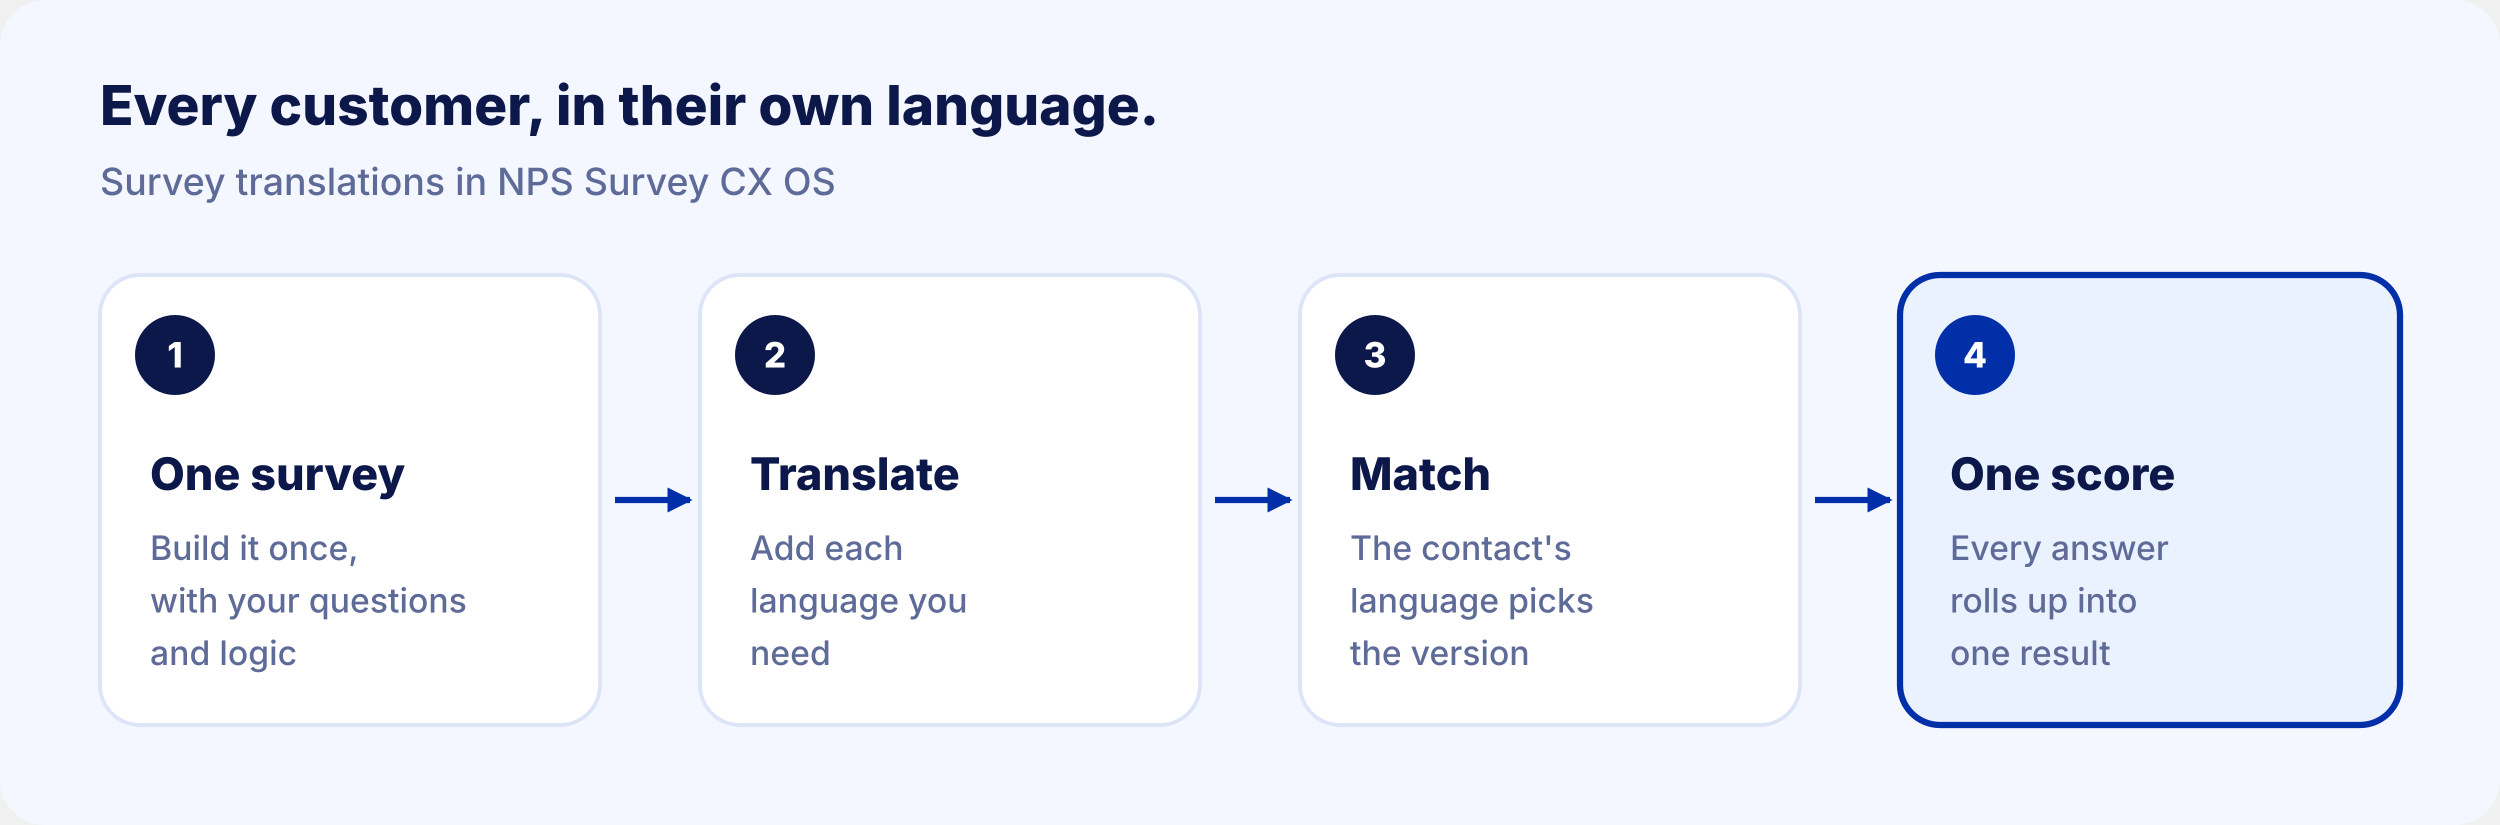
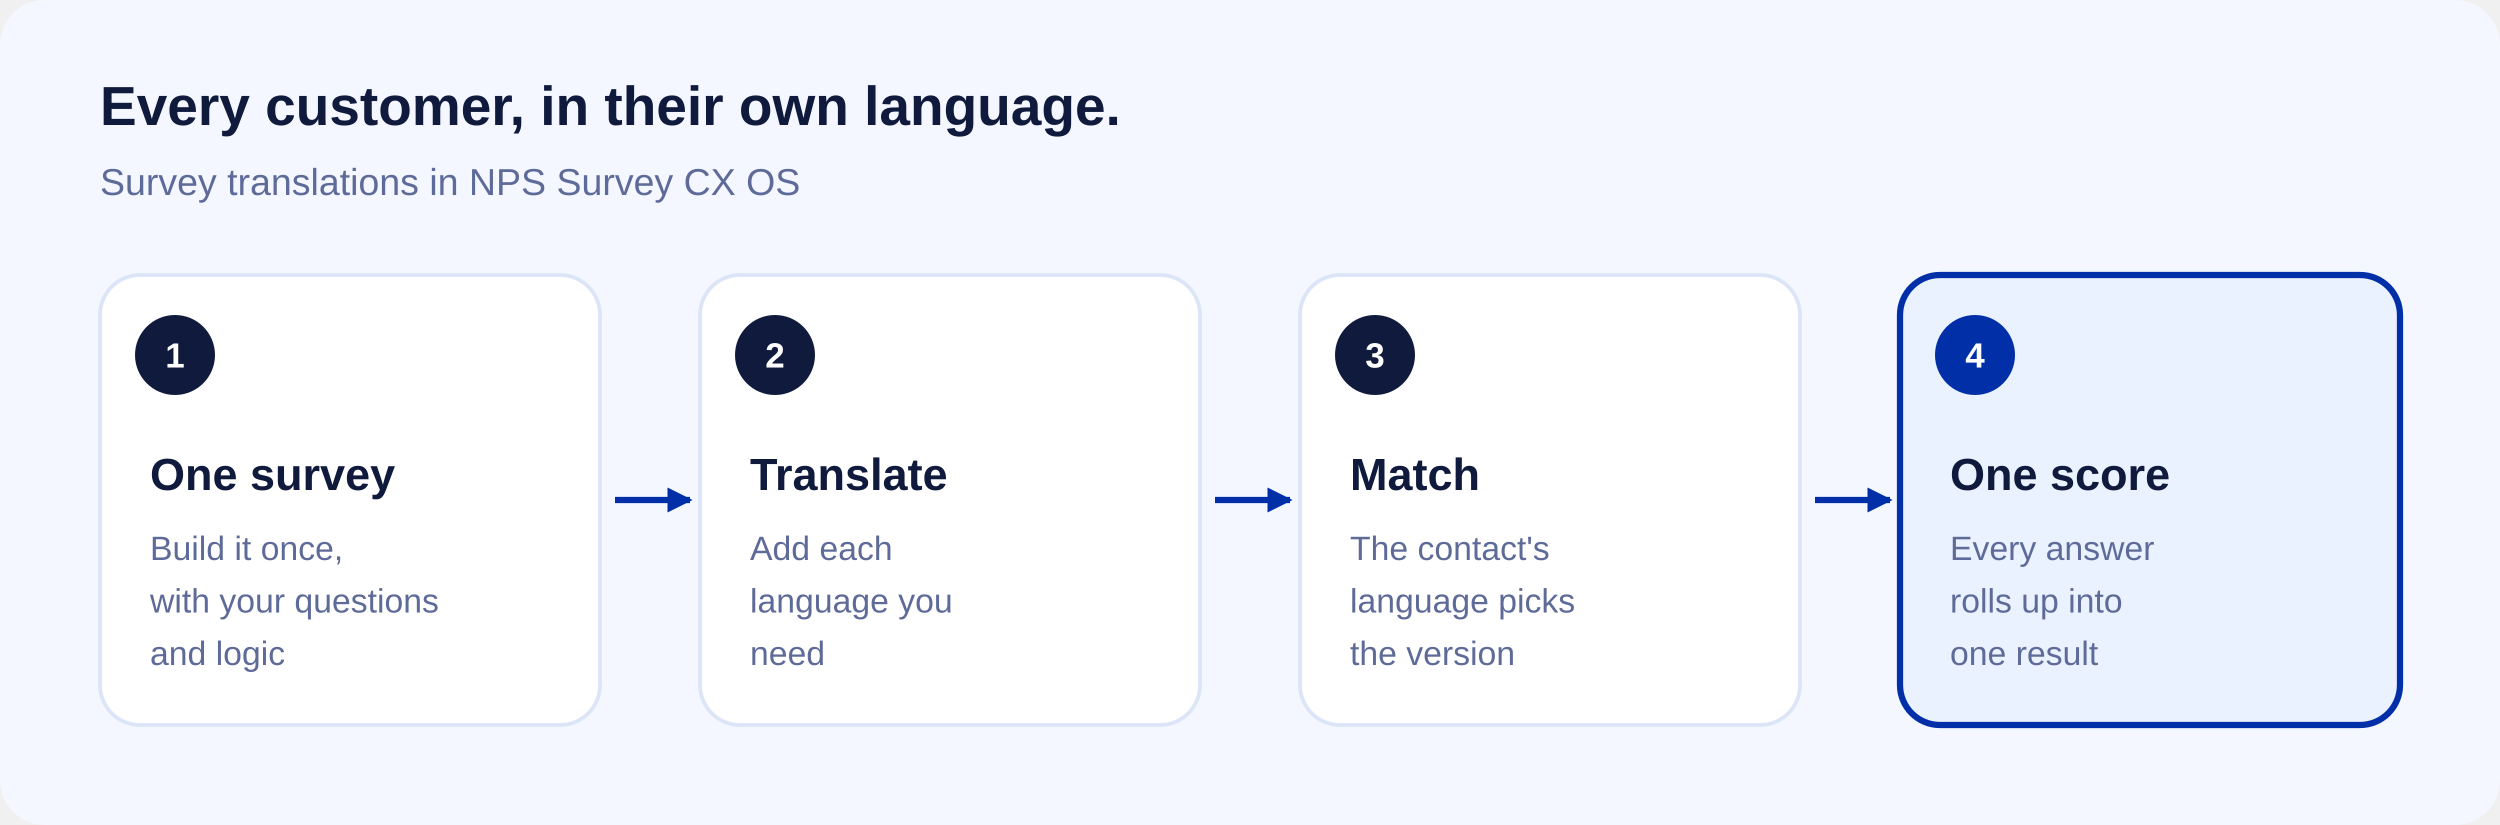
<svg xmlns="http://www.w3.org/2000/svg" viewBox="0 0 1000 330" role="img" aria-label="Survey translations: Build one survey; Add translations; Each contact's language picks the version they get; Answers roll up into one comparable score">
  <defs>
    <marker id="ah" viewBox="0 0 10 10" refX="8" refY="5" markerWidth="7" markerHeight="7" orient="auto-start-reverse">
      <path d="M0 0L10 5L0 10z" fill="#002FA7" />
    </marker>
    <marker id="ahs" viewBox="0 0 10 10" refX="9" refY="5" markerWidth="4" markerHeight="4" orient="auto">
      <path d="M0 0L10 5L0 10z" fill="#002FA7" />
    </marker>
    <marker id="aha" viewBox="0 0 10 10" refX="8" refY="5" markerWidth="5" markerHeight="5" orient="auto-start-reverse">
      <path d="M0 0L10 5L0 10z" fill="#E9A52B" />
    </marker>
    <marker id="ahr" viewBox="0 0 10 10" refX="8" refY="5" markerWidth="6" markerHeight="6" orient="auto-start-reverse">
      <path d="M0 0L10 5L0 10z" fill="#EB5757" />
    </marker>
    <marker id="ahg" viewBox="0 0 10 10" refX="8" refY="5" markerWidth="6" markerHeight="6" orient="auto-start-reverse">
      <path d="M0 0L10 5L0 10z" fill="#23A96A" />
    </marker>
  </defs>
  <rect width="1000" height="330" rx="18" fill="#F4F7FF" />
-   <text x="40" y="50" font-size="22" font-weight="800" fill="#0C184A" text-anchor="start" font-family="Inter, Arial, sans-serif">Every customer, in their own language.</text>
-   <text x="40" y="78" font-size="15" font-weight="500" fill="#5E6B98" text-anchor="start" font-family="Inter, Arial, sans-serif">Survey translations in NPS Survey CX OS</text>
+   <text x="40" y="50" font-size="22" font-weight="800" fill="#0F1A3D" text-anchor="start" font-family="IBM Plex Sans, Arial, sans-serif">Every customer, in their own language.</text>
+   <text x="40" y="78" font-size="15" font-weight="500" fill="#5E6B98" text-anchor="start" font-family="IBM Plex Sans, Arial, sans-serif">Survey translations in NPS Survey CX OS</text>
  <rect x="40.0" y="110" width="200.0" height="180" rx="16" fill="#FFFFFF" stroke="#DCE4F7" stroke-width="1.5" />
-   <circle cx="70.0" cy="142" r="16" fill="#0C184A" />
-   <text x="70.0" y="147" font-size="14" font-weight="800" fill="#FFFFFF" text-anchor="middle" font-family="Inter, Arial, sans-serif">1</text>
-   <text x="60.0" y="196" font-size="18" font-weight="800" fill="#0C184A" text-anchor="start" font-family="Inter, Arial, sans-serif">One survey</text>
-   <text x="60.0" y="224" font-size="13.5" font-weight="500" fill="#5E6B98" text-anchor="start" font-family="Inter, Arial, sans-serif">Build it once,</text>
-   <text x="60.0" y="245" font-size="13.5" font-weight="500" fill="#5E6B98" text-anchor="start" font-family="Inter, Arial, sans-serif">with your questions</text>
-   <text x="60.0" y="266" font-size="13.5" font-weight="500" fill="#5E6B98" text-anchor="start" font-family="Inter, Arial, sans-serif">and logic</text>
+   <circle cx="70.0" cy="142" r="16" fill="#0F1A3D" />
+   <text x="70.0" y="147" font-size="14" font-weight="800" fill="#FFFFFF" text-anchor="middle" font-family="IBM Plex Sans, Arial, sans-serif">1</text>
+   <text x="60.0" y="196" font-size="18" font-weight="800" fill="#0F1A3D" text-anchor="start" font-family="IBM Plex Sans, Arial, sans-serif">One survey</text>
+   <text x="60.0" y="224" font-size="13.5" font-weight="500" fill="#5E6B98" text-anchor="start" font-family="IBM Plex Sans, Arial, sans-serif">Build it once,</text>
+   <text x="60.0" y="245" font-size="13.5" font-weight="500" fill="#5E6B98" text-anchor="start" font-family="IBM Plex Sans, Arial, sans-serif">with your questions</text>
+   <text x="60.0" y="266" font-size="13.5" font-weight="500" fill="#5E6B98" text-anchor="start" font-family="IBM Plex Sans, Arial, sans-serif">and logic</text>
  <line x1="246.0" y1="200" x2="276.0" y2="200" stroke="#002FA7" stroke-width="2.5" marker-end="url(#ahs)" />
  <rect x="280.0" y="110" width="200.0" height="180" rx="16" fill="#FFFFFF" stroke="#DCE4F7" stroke-width="1.5" />
-   <circle cx="310.0" cy="142" r="16" fill="#0C184A" />
-   <text x="310.0" y="147" font-size="14" font-weight="800" fill="#FFFFFF" text-anchor="middle" font-family="Inter, Arial, sans-serif">2</text>
-   <text x="300.0" y="196" font-size="18" font-weight="800" fill="#0C184A" text-anchor="start" font-family="Inter, Arial, sans-serif">Translate</text>
-   <text x="300.0" y="224" font-size="13.5" font-weight="500" fill="#5E6B98" text-anchor="start" font-family="Inter, Arial, sans-serif">Add each</text>
-   <text x="300.0" y="245" font-size="13.5" font-weight="500" fill="#5E6B98" text-anchor="start" font-family="Inter, Arial, sans-serif">language you</text>
-   <text x="300.0" y="266" font-size="13.5" font-weight="500" fill="#5E6B98" text-anchor="start" font-family="Inter, Arial, sans-serif">need</text>
+   <circle cx="310.0" cy="142" r="16" fill="#0F1A3D" />
+   <text x="310.0" y="147" font-size="14" font-weight="800" fill="#FFFFFF" text-anchor="middle" font-family="IBM Plex Sans, Arial, sans-serif">2</text>
+   <text x="300.0" y="196" font-size="18" font-weight="800" fill="#0F1A3D" text-anchor="start" font-family="IBM Plex Sans, Arial, sans-serif">Translate</text>
+   <text x="300.0" y="224" font-size="13.5" font-weight="500" fill="#5E6B98" text-anchor="start" font-family="IBM Plex Sans, Arial, sans-serif">Add each</text>
+   <text x="300.0" y="245" font-size="13.5" font-weight="500" fill="#5E6B98" text-anchor="start" font-family="IBM Plex Sans, Arial, sans-serif">language you</text>
+   <text x="300.0" y="266" font-size="13.5" font-weight="500" fill="#5E6B98" text-anchor="start" font-family="IBM Plex Sans, Arial, sans-serif">need</text>
  <line x1="486.0" y1="200" x2="516.0" y2="200" stroke="#002FA7" stroke-width="2.5" marker-end="url(#ahs)" />
  <rect x="520.0" y="110" width="200.0" height="180" rx="16" fill="#FFFFFF" stroke="#DCE4F7" stroke-width="1.5" />
-   <circle cx="550.0" cy="142" r="16" fill="#0C184A" />
-   <text x="550.0" y="147" font-size="14" font-weight="800" fill="#FFFFFF" text-anchor="middle" font-family="Inter, Arial, sans-serif">3</text>
-   <text x="540.0" y="196" font-size="18" font-weight="800" fill="#0C184A" text-anchor="start" font-family="Inter, Arial, sans-serif">Match</text>
-   <text x="540.0" y="224" font-size="13.5" font-weight="500" fill="#5E6B98" text-anchor="start" font-family="Inter, Arial, sans-serif">The contact's</text>
-   <text x="540.0" y="245" font-size="13.5" font-weight="500" fill="#5E6B98" text-anchor="start" font-family="Inter, Arial, sans-serif">language picks</text>
-   <text x="540.0" y="266" font-size="13.5" font-weight="500" fill="#5E6B98" text-anchor="start" font-family="Inter, Arial, sans-serif">the version</text>
+   <circle cx="550.0" cy="142" r="16" fill="#0F1A3D" />
+   <text x="550.0" y="147" font-size="14" font-weight="800" fill="#FFFFFF" text-anchor="middle" font-family="IBM Plex Sans, Arial, sans-serif">3</text>
+   <text x="540.0" y="196" font-size="18" font-weight="800" fill="#0F1A3D" text-anchor="start" font-family="IBM Plex Sans, Arial, sans-serif">Match</text>
+   <text x="540.0" y="224" font-size="13.5" font-weight="500" fill="#5E6B98" text-anchor="start" font-family="IBM Plex Sans, Arial, sans-serif">The contact's</text>
+   <text x="540.0" y="245" font-size="13.5" font-weight="500" fill="#5E6B98" text-anchor="start" font-family="IBM Plex Sans, Arial, sans-serif">language picks</text>
+   <text x="540.0" y="266" font-size="13.5" font-weight="500" fill="#5E6B98" text-anchor="start" font-family="IBM Plex Sans, Arial, sans-serif">the version</text>
  <line x1="726.0" y1="200" x2="756.0" y2="200" stroke="#002FA7" stroke-width="2.5" marker-end="url(#ahs)" />
  <rect x="760.0" y="110" width="200.0" height="180" rx="16" fill="#EAF1FF" stroke="#002FA7" stroke-width="2.5" />
  <circle cx="790.0" cy="142" r="16" fill="#002FA7" />
-   <text x="790.0" y="147" font-size="14" font-weight="800" fill="#FFFFFF" text-anchor="middle" font-family="Inter, Arial, sans-serif">4</text>
-   <text x="780.0" y="196" font-size="18" font-weight="800" fill="#0C184A" text-anchor="start" font-family="Inter, Arial, sans-serif">One score</text>
-   <text x="780.0" y="224" font-size="13.5" font-weight="500" fill="#5E6B98" text-anchor="start" font-family="Inter, Arial, sans-serif">Every answer</text>
-   <text x="780.0" y="245" font-size="13.5" font-weight="500" fill="#5E6B98" text-anchor="start" font-family="Inter, Arial, sans-serif">rolls up into</text>
-   <text x="780.0" y="266" font-size="13.5" font-weight="500" fill="#5E6B98" text-anchor="start" font-family="Inter, Arial, sans-serif">one result</text>
+   <text x="790.0" y="147" font-size="14" font-weight="800" fill="#FFFFFF" text-anchor="middle" font-family="IBM Plex Sans, Arial, sans-serif">4</text>
+   <text x="780.0" y="196" font-size="18" font-weight="800" fill="#0F1A3D" text-anchor="start" font-family="IBM Plex Sans, Arial, sans-serif">One score</text>
+   <text x="780.0" y="224" font-size="13.5" font-weight="500" fill="#5E6B98" text-anchor="start" font-family="IBM Plex Sans, Arial, sans-serif">Every answer</text>
+   <text x="780.0" y="245" font-size="13.5" font-weight="500" fill="#5E6B98" text-anchor="start" font-family="IBM Plex Sans, Arial, sans-serif">rolls up into</text>
+   <text x="780.0" y="266" font-size="13.5" font-weight="500" fill="#5E6B98" text-anchor="start" font-family="IBM Plex Sans, Arial, sans-serif">one result</text>
</svg>
